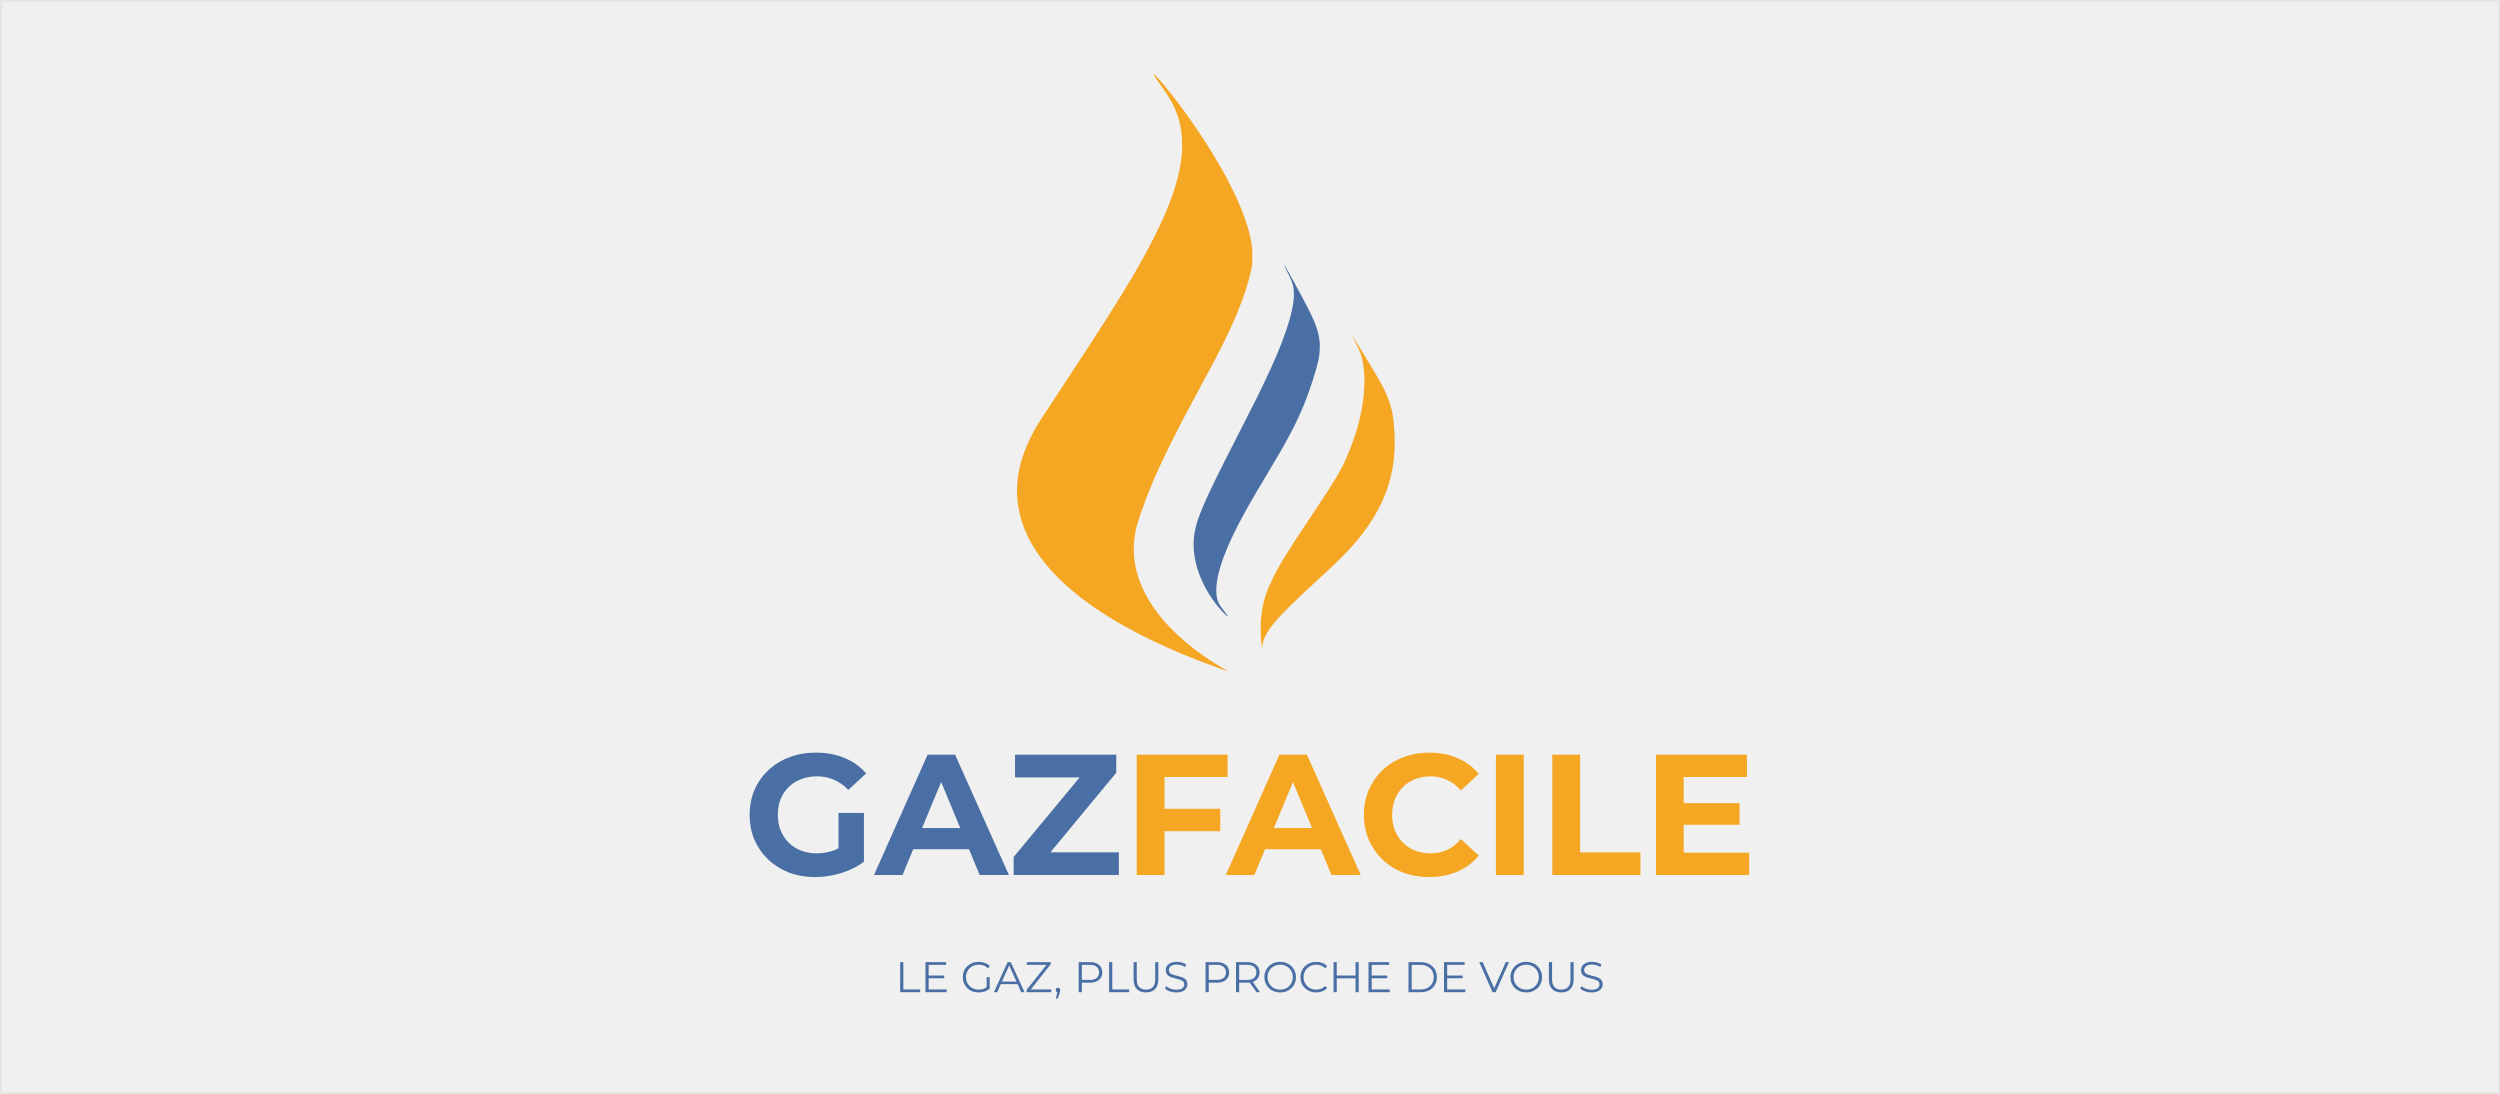
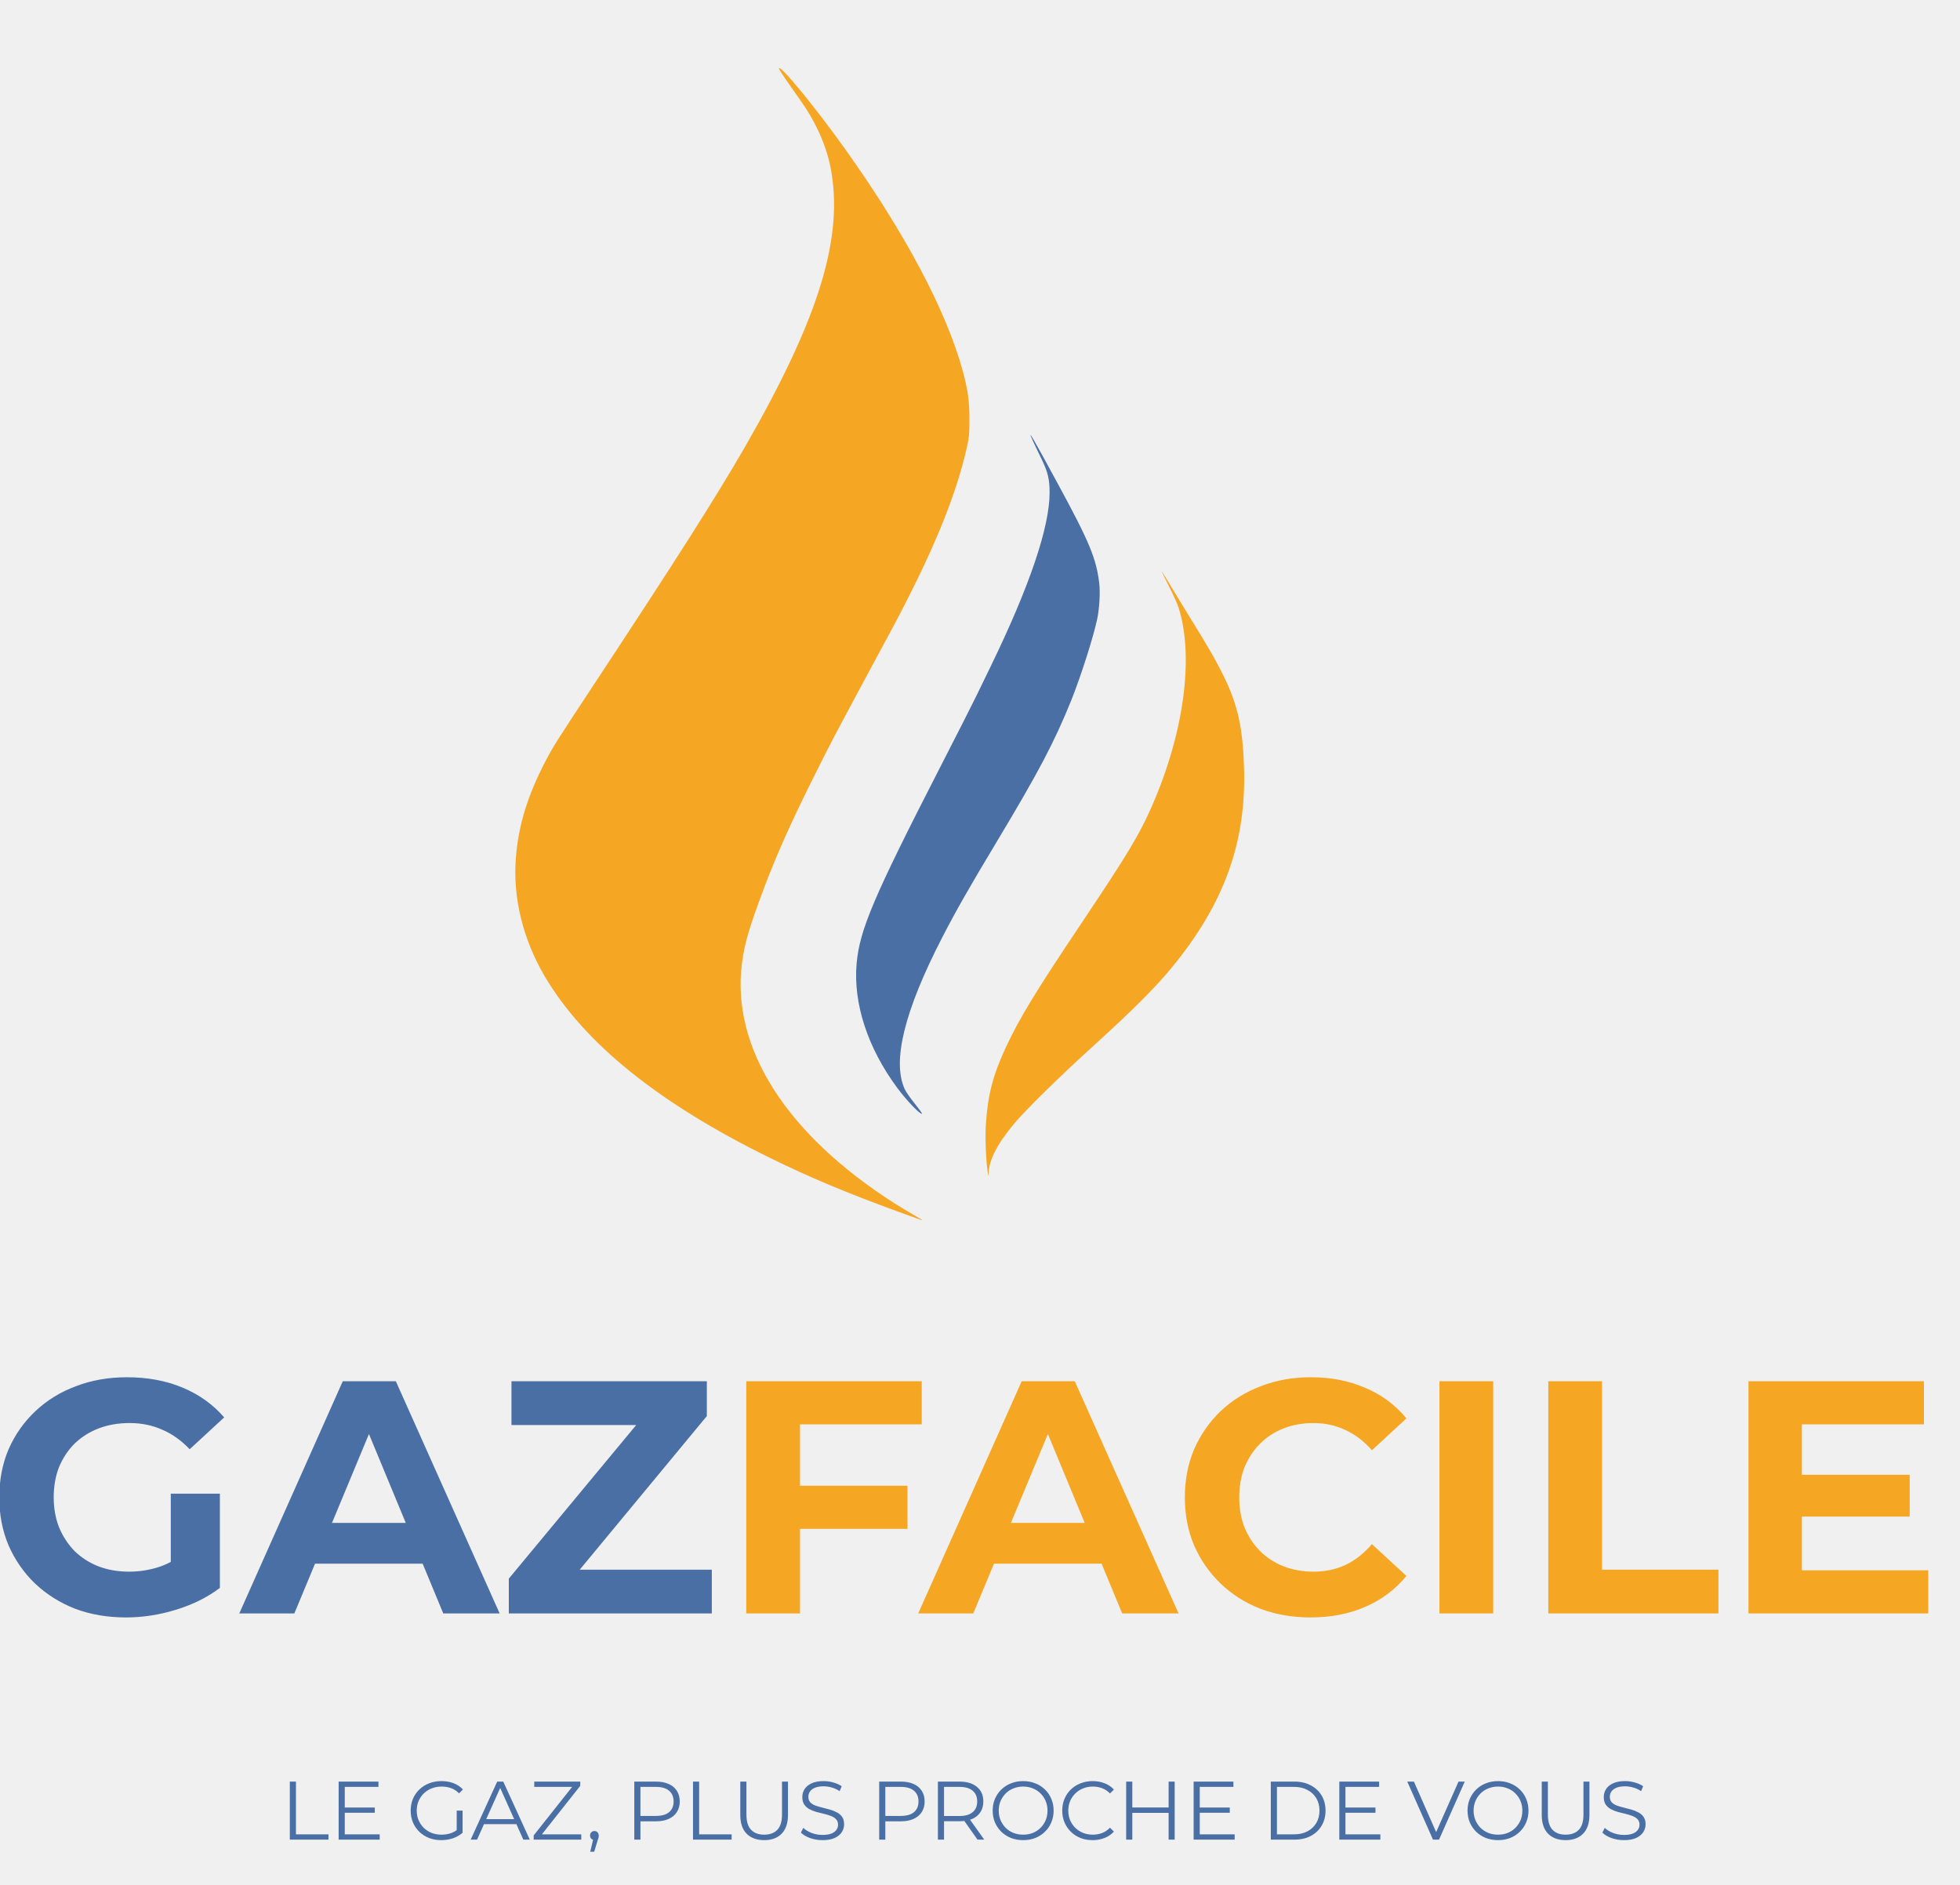
- <svg xmlns="http://www.w3.org/2000/svg" width="640" height="280" viewBox="0 0 640 280" fill="none">
+ <svg xmlns="http://www.w3.org/2000/svg" viewBox="192 10 260 250" fill="none">
  <g clip-path="url(#clip0_1644_6946)">
    <path d="M640 0H0V280H640V0Z" stroke="#E5E5E5" />
    <path d="M295.333 19.099C295.333 19.235 296.5 20.956 298.066 23.147C300.152 26.056 301.569 29.175 302.165 32.158C303.978 41.356 300.711 52.076 290.848 69.233C287.047 75.818 281.805 84.075 271.209 100.142C265.632 108.609 265.446 108.906 264.402 110.874C261.992 115.479 260.763 119.477 260.427 123.847C260.017 129.058 261.384 134.616 264.266 139.506C269.495 148.357 279.333 156.291 294.028 163.521C299.407 166.17 304.351 168.237 311.357 170.787C314.338 171.876 314.338 171.864 314.338 171.827C314.338 171.802 313.817 171.492 313.195 171.133C312.562 170.774 311.432 170.094 310.674 169.611C296.264 160.414 288.973 148.939 290.426 137.748C290.774 135.112 291.321 133.23 293.233 128.105C294.948 123.5 296.997 118.92 300.239 112.459C302.19 108.559 302.463 108.027 307.034 99.523C308.537 96.725 310.003 94.002 310.301 93.457C315.667 83.431 318.798 75.855 320.251 69.369C320.562 68.007 320.599 67.586 320.599 65.606C320.599 63.167 320.4 61.731 319.692 59.132C317.531 51.234 312.065 40.923 304.152 29.831C300.152 24.211 295.333 18.356 295.333 19.099Z" fill="#F5A623" />
    <path d="M329.034 68.515C329.27 69.022 329.779 70.099 330.176 70.904C331.009 72.637 331.232 73.565 331.232 75.348C331.232 79.928 328.562 87.8 323.406 98.409C322.773 99.696 321.916 101.479 321.481 102.37C321.059 103.249 318.922 107.458 316.736 111.716C307.867 129.009 306.028 133.329 305.631 137.823C305.171 143.084 307.097 148.988 311.009 154.274C312.276 155.982 314.115 157.901 314.314 157.715C314.338 157.678 313.904 157.071 313.345 156.378C312.773 155.673 312.177 154.819 312.016 154.46C310.314 150.783 311.978 144.061 316.972 134.369C318.81 130.804 320.624 127.623 324.177 121.718C329.791 112.372 331.853 108.46 334.114 102.865C335.369 99.734 337.046 94.497 337.555 92.071C337.841 90.672 337.965 88.593 337.816 87.355C337.431 84.087 336.512 81.871 332.35 74.209C329.096 68.193 328.09 66.46 329.034 68.515Z" fill="#4A6FA5" />
    <path d="M347.032 87.701C347.616 88.828 348.212 90.153 348.362 90.648C350.399 97.183 349.057 107.185 344.834 116.853C343.169 120.666 341.629 123.228 335.579 132.265C329.306 141.635 327.282 144.953 325.431 148.914C323.741 152.528 323.058 155.128 322.785 159.002C322.661 160.76 322.772 163.743 323.021 165.439C323.12 166.071 323.133 166.083 323.145 165.625C323.195 163.867 324.263 161.763 326.474 159.102C327.928 157.331 332.722 152.627 337.194 148.58C342.138 144.099 345.231 141.016 347.393 138.392C354.411 129.876 357.367 121.668 357.02 111.691C356.771 104.512 355.74 101.479 350.846 93.519C349.641 91.576 348.126 89.076 347.442 87.949C346.772 86.823 346.175 85.845 346.113 85.783C346.051 85.709 346.461 86.575 347.032 87.701Z" fill="#F5A623" />
    <path d="M208.715 224.528C206.281 224.528 204.037 224.147 201.983 223.384C199.959 222.592 198.185 221.477 196.659 220.04C195.163 218.603 193.99 216.916 193.139 214.98C192.318 213.044 191.907 210.917 191.907 208.6C191.907 206.283 192.318 204.156 193.139 202.22C193.99 200.284 195.178 198.597 196.703 197.16C198.229 195.723 200.018 194.623 202.071 193.86C204.125 193.068 206.383 192.672 208.847 192.672C211.575 192.672 214.025 193.127 216.195 194.036C218.395 194.945 220.243 196.265 221.739 197.996L217.163 202.22C216.049 201.047 214.831 200.181 213.511 199.624C212.191 199.037 210.754 198.744 209.199 198.744C207.703 198.744 206.339 198.979 205.107 199.448C203.875 199.917 202.805 200.592 201.895 201.472C201.015 202.352 200.326 203.393 199.827 204.596C199.358 205.799 199.123 207.133 199.123 208.6C199.123 210.037 199.358 211.357 199.827 212.56C200.326 213.763 201.015 214.819 201.895 215.728C202.805 216.608 203.861 217.283 205.063 217.752C206.295 218.221 207.645 218.456 209.111 218.456C210.519 218.456 211.883 218.236 213.203 217.796C214.553 217.327 215.858 216.549 217.119 215.464L221.167 220.612C219.495 221.873 217.545 222.841 215.315 223.516C213.115 224.191 210.915 224.528 208.715 224.528ZM221.167 220.612L214.655 219.688V208.116H221.167V220.612ZM223.741 224L237.469 193.2H244.509L258.281 224H250.801L239.537 196.808H242.353L231.045 224H223.741ZM230.605 217.4L232.497 211.988H248.337L250.273 217.4H230.605ZM259.496 224V219.38L278.548 196.412L279.428 199.008H259.848V193.2H285.764V197.82L266.756 220.788L265.876 218.192H286.424V224H259.496Z" fill="#4A6FA5" />
    <path d="M290.996 224V193.2H314.272V198.92H298.124V224H290.996ZM297.596 212.78V207.06H312.38V212.78H297.596ZM313.803 224L327.531 193.2H334.571L348.343 224H340.863L329.599 196.808H332.415L321.107 224H313.803ZM320.667 217.4L322.559 211.988H338.399L340.335 217.4H320.667ZM365.849 224.528C363.473 224.528 361.258 224.147 359.205 223.384C357.181 222.592 355.421 221.477 353.925 220.04C352.429 218.603 351.256 216.916 350.405 214.98C349.584 213.044 349.173 210.917 349.173 208.6C349.173 206.283 349.584 204.156 350.405 202.22C351.256 200.284 352.429 198.597 353.925 197.16C355.45 195.723 357.225 194.623 359.249 193.86C361.273 193.068 363.488 192.672 365.893 192.672C368.562 192.672 370.968 193.141 373.109 194.08C375.28 194.989 377.098 196.339 378.565 198.128L373.989 202.352C372.933 201.149 371.76 200.255 370.469 199.668C369.178 199.052 367.77 198.744 366.245 198.744C364.808 198.744 363.488 198.979 362.285 199.448C361.082 199.917 360.041 200.592 359.161 201.472C358.281 202.352 357.592 203.393 357.093 204.596C356.624 205.799 356.389 207.133 356.389 208.6C356.389 210.067 356.624 211.401 357.093 212.604C357.592 213.807 358.281 214.848 359.161 215.728C360.041 216.608 361.082 217.283 362.285 217.752C363.488 218.221 364.808 218.456 366.245 218.456C367.77 218.456 369.178 218.163 370.469 217.576C371.76 216.96 372.933 216.036 373.989 214.804L378.565 219.028C377.098 220.817 375.28 222.181 373.109 223.12C370.968 224.059 368.548 224.528 365.849 224.528ZM382.949 224V193.2H390.077V224H382.949ZM397.386 224V193.2H404.514V218.192H419.958V224H397.386ZM423.941 224V193.2H447.217V198.92H431.025V218.28H447.789V224H423.941ZM430.497 211.152V205.608H445.325V211.152H430.497Z" fill="#F5A623" />
    <path d="M230.445 254V246.3H231.259V253.296H235.571V254H230.445ZM236.922 254V246.3H242.202V247.004H237.736V253.296H242.367V254H236.922ZM237.648 250.436V249.743H241.718V250.436H237.648ZM250.537 254.066C249.95 254.066 249.407 253.971 248.909 253.78C248.417 253.582 247.988 253.307 247.622 252.955C247.262 252.603 246.98 252.189 246.775 251.712C246.577 251.235 246.478 250.715 246.478 250.15C246.478 249.585 246.577 249.065 246.775 248.588C246.98 248.111 247.266 247.697 247.633 247.345C247.999 246.993 248.428 246.722 248.92 246.531C249.418 246.333 249.961 246.234 250.548 246.234C251.134 246.234 251.67 246.326 252.154 246.509C252.645 246.692 253.063 246.971 253.408 247.345L252.902 247.862C252.579 247.539 252.223 247.308 251.835 247.169C251.446 247.03 251.028 246.96 250.581 246.96C250.104 246.96 249.664 247.041 249.261 247.202C248.865 247.356 248.516 247.58 248.216 247.873C247.922 248.159 247.691 248.496 247.523 248.885C247.361 249.266 247.281 249.688 247.281 250.15C247.281 250.605 247.361 251.026 247.523 251.415C247.691 251.804 247.922 252.145 248.216 252.438C248.516 252.724 248.865 252.948 249.261 253.109C249.664 253.263 250.1 253.34 250.57 253.34C251.01 253.34 251.424 253.274 251.813 253.142C252.209 253.01 252.572 252.786 252.902 252.471L253.364 253.087C252.997 253.41 252.568 253.655 252.077 253.824C251.585 253.985 251.072 254.066 250.537 254.066ZM253.364 253.087L252.583 252.988V250.15H253.364V253.087ZM254.436 254L257.956 246.3H258.759L262.279 254H261.421L258.187 246.773H258.517L255.283 254H254.436ZM255.822 251.943L256.064 251.283H260.541L260.783 251.943H255.822ZM262.793 254V253.439L268.139 246.696L268.227 247.004H262.87V246.3H268.975V246.861L263.64 253.604L263.541 253.296H269.107V254H262.793ZM270.294 255.606L270.778 253.571L270.866 254.044C270.698 254.044 270.555 253.989 270.437 253.879C270.327 253.769 270.272 253.626 270.272 253.45C270.272 253.274 270.327 253.131 270.437 253.021C270.555 252.911 270.694 252.856 270.855 252.856C271.024 252.856 271.16 252.915 271.262 253.032C271.372 253.149 271.427 253.289 271.427 253.45C271.427 253.509 271.424 253.567 271.416 253.626C271.409 253.685 271.394 253.751 271.372 253.824C271.35 253.897 271.321 253.985 271.284 254.088L270.822 255.606H270.294ZM276.142 254V246.3H279.024C279.677 246.3 280.238 246.406 280.707 246.619C281.177 246.824 281.536 247.125 281.785 247.521C282.042 247.91 282.17 248.383 282.17 248.94C282.17 249.483 282.042 249.952 281.785 250.348C281.536 250.737 281.177 251.037 280.707 251.25C280.238 251.463 279.677 251.569 279.024 251.569H276.593L276.956 251.184V254H276.142ZM276.956 251.25L276.593 250.854H279.002C279.772 250.854 280.355 250.689 280.751 250.359C281.155 250.022 281.356 249.549 281.356 248.94C281.356 248.324 281.155 247.847 280.751 247.51C280.355 247.173 279.772 247.004 279.002 247.004H276.593L276.956 246.619V251.25ZM283.93 254V246.3H284.744V253.296H289.056V254H283.93ZM293.37 254.066C292.387 254.066 291.614 253.784 291.049 253.219C290.484 252.654 290.202 251.818 290.202 250.711V246.3H291.016V250.678C291.016 251.587 291.221 252.258 291.632 252.691C292.043 253.124 292.622 253.34 293.37 253.34C294.125 253.34 294.708 253.124 295.119 252.691C295.53 252.258 295.735 251.587 295.735 250.678V246.3H296.527V250.711C296.527 251.818 296.245 252.654 295.68 253.219C295.123 253.784 294.353 254.066 293.37 254.066ZM301.103 254.066C300.531 254.066 299.981 253.974 299.453 253.791C298.932 253.6 298.529 253.358 298.243 253.065L298.562 252.438C298.833 252.702 299.196 252.926 299.651 253.109C300.113 253.285 300.597 253.373 301.103 253.373C301.587 253.373 301.979 253.314 302.28 253.197C302.588 253.072 302.812 252.907 302.951 252.702C303.098 252.497 303.171 252.269 303.171 252.02C303.171 251.719 303.083 251.477 302.907 251.294C302.738 251.111 302.515 250.968 302.236 250.865C301.957 250.755 301.649 250.66 301.312 250.579C300.975 250.498 300.637 250.414 300.3 250.326C299.963 250.231 299.651 250.106 299.365 249.952C299.086 249.798 298.859 249.596 298.683 249.347C298.514 249.09 298.43 248.757 298.43 248.346C298.43 247.965 298.529 247.616 298.727 247.301C298.932 246.978 299.244 246.722 299.662 246.531C300.08 246.333 300.615 246.234 301.268 246.234C301.701 246.234 302.13 246.296 302.555 246.421C302.98 246.538 303.347 246.703 303.655 246.916L303.38 247.565C303.05 247.345 302.698 247.184 302.324 247.081C301.957 246.978 301.602 246.927 301.257 246.927C300.795 246.927 300.414 246.989 300.113 247.114C299.812 247.239 299.589 247.407 299.442 247.62C299.303 247.825 299.233 248.06 299.233 248.324C299.233 248.625 299.317 248.867 299.486 249.05C299.662 249.233 299.889 249.376 300.168 249.479C300.454 249.582 300.766 249.673 301.103 249.754C301.44 249.835 301.774 249.923 302.104 250.018C302.441 250.113 302.749 250.238 303.028 250.392C303.314 250.539 303.541 250.737 303.71 250.986C303.886 251.235 303.974 251.562 303.974 251.965C303.974 252.339 303.871 252.687 303.666 253.01C303.461 253.325 303.145 253.582 302.72 253.78C302.302 253.971 301.763 254.066 301.103 254.066ZM308.627 254V246.3H311.509C312.161 246.3 312.722 246.406 313.192 246.619C313.661 246.824 314.02 247.125 314.27 247.521C314.526 247.91 314.655 248.383 314.655 248.94C314.655 249.483 314.526 249.952 314.27 250.348C314.02 250.737 313.661 251.037 313.192 251.25C312.722 251.463 312.161 251.569 311.509 251.569H309.078L309.441 251.184V254H308.627ZM309.441 251.25L309.078 250.854H311.487C312.257 250.854 312.84 250.689 313.236 250.359C313.639 250.022 313.841 249.549 313.841 248.94C313.841 248.324 313.639 247.847 313.236 247.51C312.84 247.173 312.257 247.004 311.487 247.004H309.078L309.441 246.619V251.25ZM316.415 254V246.3H319.297C320.272 246.3 321.038 246.535 321.596 247.004C322.16 247.466 322.443 248.111 322.443 248.94C322.443 249.483 322.314 249.952 322.058 250.348C321.808 250.737 321.449 251.037 320.98 251.25C320.51 251.455 319.949 251.558 319.297 251.558H316.866L317.229 251.184V254H316.415ZM321.673 254L319.693 251.206H320.573L322.564 254H321.673ZM317.229 251.25L316.866 250.865H319.275C320.045 250.865 320.628 250.696 321.024 250.359C321.427 250.022 321.629 249.549 321.629 248.94C321.629 248.324 321.427 247.847 321.024 247.51C320.628 247.173 320.045 247.004 319.275 247.004H316.866L317.229 246.619V251.25ZM327.73 254.066C327.151 254.066 326.612 253.971 326.113 253.78C325.622 253.582 325.193 253.307 324.826 252.955C324.467 252.596 324.184 252.181 323.979 251.712C323.781 251.235 323.682 250.715 323.682 250.15C323.682 249.585 323.781 249.068 323.979 248.599C324.184 248.122 324.467 247.708 324.826 247.356C325.193 246.997 325.622 246.722 326.113 246.531C326.604 246.333 327.143 246.234 327.73 246.234C328.309 246.234 328.845 246.333 329.336 246.531C329.827 246.722 330.253 246.993 330.612 247.345C330.979 247.697 331.261 248.111 331.459 248.588C331.664 249.065 331.767 249.585 331.767 250.15C331.767 250.715 331.664 251.235 331.459 251.712C331.261 252.189 330.979 252.603 330.612 252.955C330.253 253.307 329.827 253.582 329.336 253.78C328.845 253.971 328.309 254.066 327.73 254.066ZM327.73 253.34C328.192 253.34 328.617 253.263 329.006 253.109C329.402 252.948 329.743 252.724 330.029 252.438C330.322 252.145 330.55 251.807 330.711 251.426C330.872 251.037 330.953 250.612 330.953 250.15C330.953 249.688 330.872 249.266 330.711 248.885C330.55 248.496 330.322 248.159 330.029 247.873C329.743 247.58 329.402 247.356 329.006 247.202C328.617 247.041 328.192 246.96 327.73 246.96C327.268 246.96 326.839 247.041 326.443 247.202C326.047 247.356 325.702 247.58 325.409 247.873C325.123 248.159 324.896 248.496 324.727 248.885C324.566 249.266 324.485 249.688 324.485 250.15C324.485 250.605 324.566 251.026 324.727 251.415C324.896 251.804 325.123 252.145 325.409 252.438C325.702 252.724 326.047 252.948 326.443 253.109C326.839 253.263 327.268 253.34 327.73 253.34ZM336.935 254.066C336.356 254.066 335.821 253.971 335.329 253.78C334.838 253.582 334.413 253.307 334.053 252.955C333.694 252.603 333.412 252.189 333.206 251.712C333.008 251.235 332.909 250.715 332.909 250.15C332.909 249.585 333.008 249.065 333.206 248.588C333.412 248.111 333.694 247.697 334.053 247.345C334.42 246.993 334.849 246.722 335.34 246.531C335.832 246.333 336.367 246.234 336.946 246.234C337.504 246.234 338.028 246.329 338.519 246.52C339.011 246.703 339.425 246.982 339.762 247.356L339.245 247.873C338.93 247.55 338.582 247.319 338.2 247.18C337.819 247.033 337.408 246.96 336.968 246.96C336.506 246.96 336.077 247.041 335.681 247.202C335.285 247.356 334.941 247.58 334.647 247.873C334.354 248.159 334.123 248.496 333.954 248.885C333.793 249.266 333.712 249.688 333.712 250.15C333.712 250.612 333.793 251.037 333.954 251.426C334.123 251.807 334.354 252.145 334.647 252.438C334.941 252.724 335.285 252.948 335.681 253.109C336.077 253.263 336.506 253.34 336.968 253.34C337.408 253.34 337.819 253.267 338.2 253.12C338.582 252.973 338.93 252.739 339.245 252.416L339.762 252.933C339.425 253.307 339.011 253.589 338.519 253.78C338.028 253.971 337.5 254.066 336.935 254.066ZM347.022 254V246.3H347.825V254H347.022ZM341.39 254V246.3H342.204V254H341.39ZM342.116 250.447V249.732H347.099V250.447H342.116ZM350.338 254V246.3H355.618V247.004H351.152V253.296H355.783V254H350.338ZM351.064 250.436V249.743H355.134V250.436H351.064ZM360.576 254V246.3H363.711C364.532 246.3 365.251 246.465 365.867 246.795C366.49 247.118 366.974 247.569 367.319 248.148C367.663 248.727 367.836 249.395 367.836 250.15C367.836 250.905 367.663 251.573 367.319 252.152C366.974 252.731 366.49 253.186 365.867 253.516C365.251 253.839 364.532 254 363.711 254H360.576ZM361.39 253.296H363.667C364.349 253.296 364.939 253.164 365.438 252.9C365.944 252.629 366.336 252.258 366.615 251.789C366.893 251.312 367.033 250.766 367.033 250.15C367.033 249.527 366.893 248.98 366.615 248.511C366.336 248.042 365.944 247.675 365.438 247.411C364.939 247.14 364.349 247.004 363.667 247.004H361.39V253.296ZM369.664 254V246.3H374.944V247.004H370.478V253.296H375.109V254H369.664ZM370.39 250.436V249.743H374.46V250.436H370.39ZM382.09 254L378.68 246.3H379.56L382.75 253.549H382.266L385.478 246.3H386.303L382.893 254H382.09ZM390.722 254.066C390.143 254.066 389.604 253.971 389.105 253.78C388.614 253.582 388.185 253.307 387.818 252.955C387.459 252.596 387.176 252.181 386.971 251.712C386.773 251.235 386.674 250.715 386.674 250.15C386.674 249.585 386.773 249.068 386.971 248.599C387.176 248.122 387.459 247.708 387.818 247.356C388.185 246.997 388.614 246.722 389.105 246.531C389.596 246.333 390.135 246.234 390.722 246.234C391.301 246.234 391.837 246.333 392.328 246.531C392.819 246.722 393.245 246.993 393.604 247.345C393.971 247.697 394.253 248.111 394.451 248.588C394.656 249.065 394.759 249.585 394.759 250.15C394.759 250.715 394.656 251.235 394.451 251.712C394.253 252.189 393.971 252.603 393.604 252.955C393.245 253.307 392.819 253.582 392.328 253.78C391.837 253.971 391.301 254.066 390.722 254.066ZM390.722 253.34C391.184 253.34 391.609 253.263 391.998 253.109C392.394 252.948 392.735 252.724 393.021 252.438C393.314 252.145 393.542 251.807 393.703 251.426C393.864 251.037 393.945 250.612 393.945 250.15C393.945 249.688 393.864 249.266 393.703 248.885C393.542 248.496 393.314 248.159 393.021 247.873C392.735 247.58 392.394 247.356 391.998 247.202C391.609 247.041 391.184 246.96 390.722 246.96C390.26 246.96 389.831 247.041 389.435 247.202C389.039 247.356 388.694 247.58 388.401 247.873C388.115 248.159 387.888 248.496 387.719 248.885C387.558 249.266 387.477 249.688 387.477 250.15C387.477 250.605 387.558 251.026 387.719 251.415C387.888 251.804 388.115 252.145 388.401 252.438C388.694 252.724 389.039 252.948 389.435 253.109C389.831 253.263 390.26 253.34 390.722 253.34ZM399.686 254.066C398.703 254.066 397.929 253.784 397.365 253.219C396.8 252.654 396.518 251.818 396.518 250.711V246.3H397.332V250.678C397.332 251.587 397.537 252.258 397.948 252.691C398.358 253.124 398.938 253.34 399.686 253.34C400.441 253.34 401.024 253.124 401.435 252.691C401.845 252.258 402.051 251.587 402.051 250.678V246.3H402.843V250.711C402.843 251.818 402.56 252.654 401.996 253.219C401.438 253.784 400.668 254.066 399.686 254.066ZM407.419 254.066C406.847 254.066 406.297 253.974 405.769 253.791C405.248 253.6 404.845 253.358 404.559 253.065L404.878 252.438C405.149 252.702 405.512 252.926 405.967 253.109C406.429 253.285 406.913 253.373 407.419 253.373C407.903 253.373 408.295 253.314 408.596 253.197C408.904 253.072 409.127 252.907 409.267 252.702C409.413 252.497 409.487 252.269 409.487 252.02C409.487 251.719 409.399 251.477 409.223 251.294C409.054 251.111 408.83 250.968 408.552 250.865C408.273 250.755 407.965 250.66 407.628 250.579C407.29 250.498 406.953 250.414 406.616 250.326C406.278 250.231 405.967 250.106 405.681 249.952C405.402 249.798 405.175 249.596 404.999 249.347C404.83 249.09 404.746 248.757 404.746 248.346C404.746 247.965 404.845 247.616 405.043 247.301C405.248 246.978 405.56 246.722 405.978 246.531C406.396 246.333 406.931 246.234 407.584 246.234C408.016 246.234 408.445 246.296 408.871 246.421C409.296 246.538 409.663 246.703 409.971 246.916L409.696 247.565C409.366 247.345 409.014 247.184 408.64 247.081C408.273 246.978 407.917 246.927 407.573 246.927C407.111 246.927 406.729 246.989 406.429 247.114C406.128 247.239 405.904 247.407 405.758 247.62C405.618 247.825 405.549 248.06 405.549 248.324C405.549 248.625 405.633 248.867 405.802 249.05C405.978 249.233 406.205 249.376 406.484 249.479C406.77 249.582 407.081 249.673 407.419 249.754C407.756 249.835 408.09 249.923 408.42 250.018C408.757 250.113 409.065 250.238 409.344 250.392C409.63 250.539 409.857 250.737 410.026 250.986C410.202 251.235 410.29 251.562 410.29 251.965C410.29 252.339 410.187 252.687 409.982 253.01C409.776 253.325 409.461 253.582 409.036 253.78C408.618 253.971 408.079 254.066 407.419 254.066Z" fill="#4A6FA5" />
  </g>
  <defs>
    <clipPath id="clip0_1644_6946">
      <rect width="640" height="280" fill="white" />
    </clipPath>
  </defs>
</svg>
